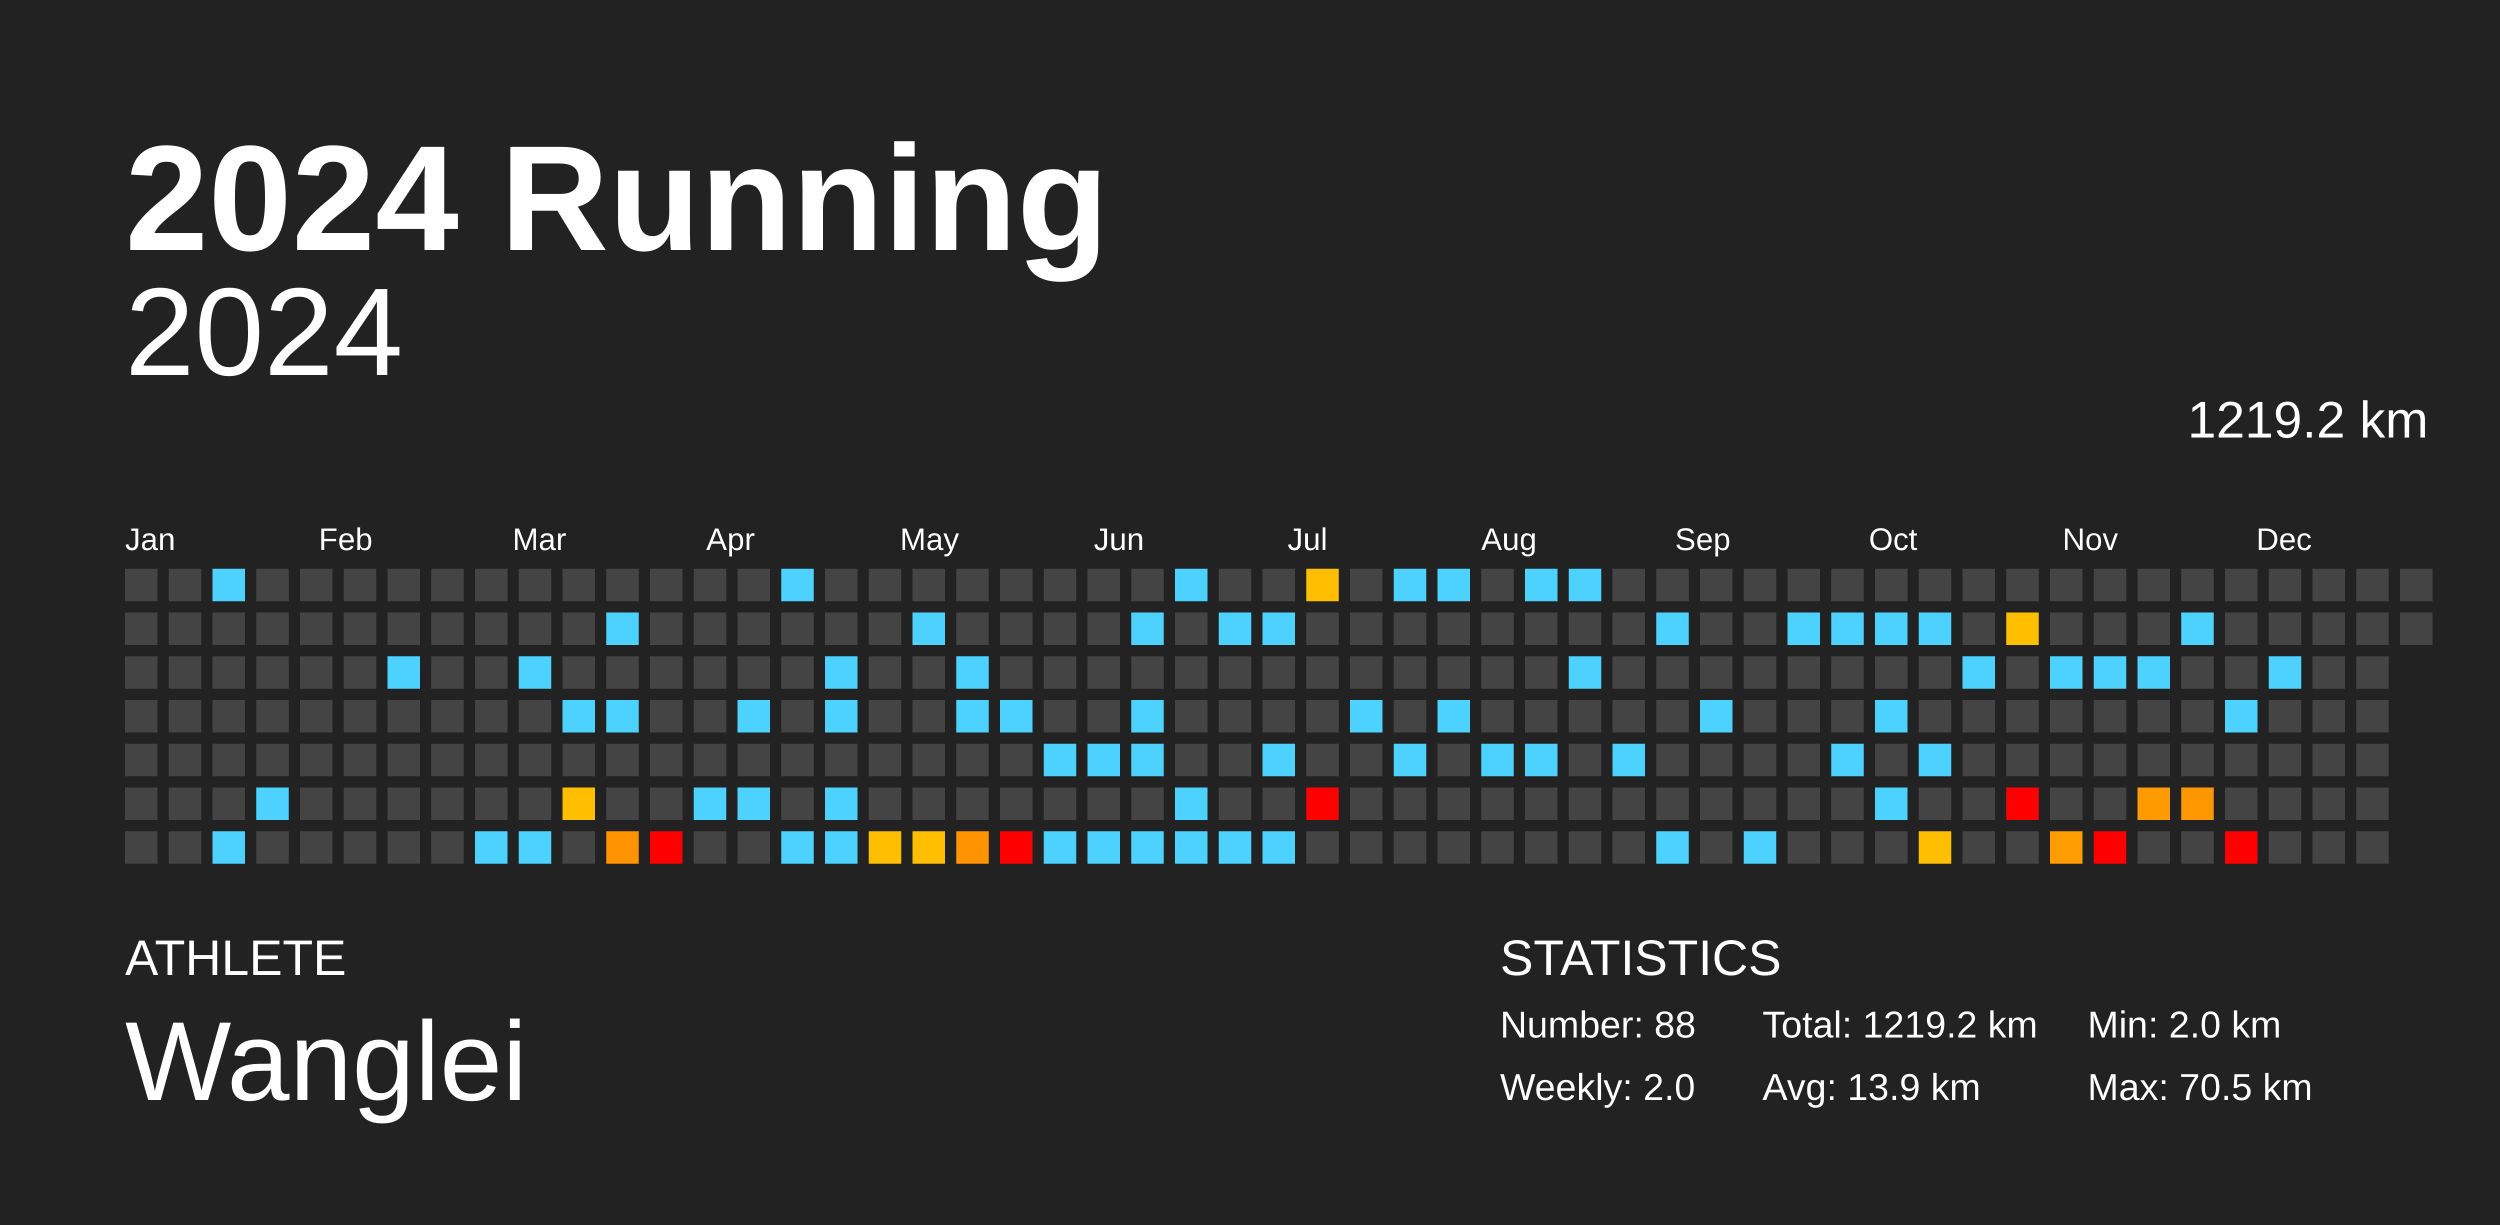
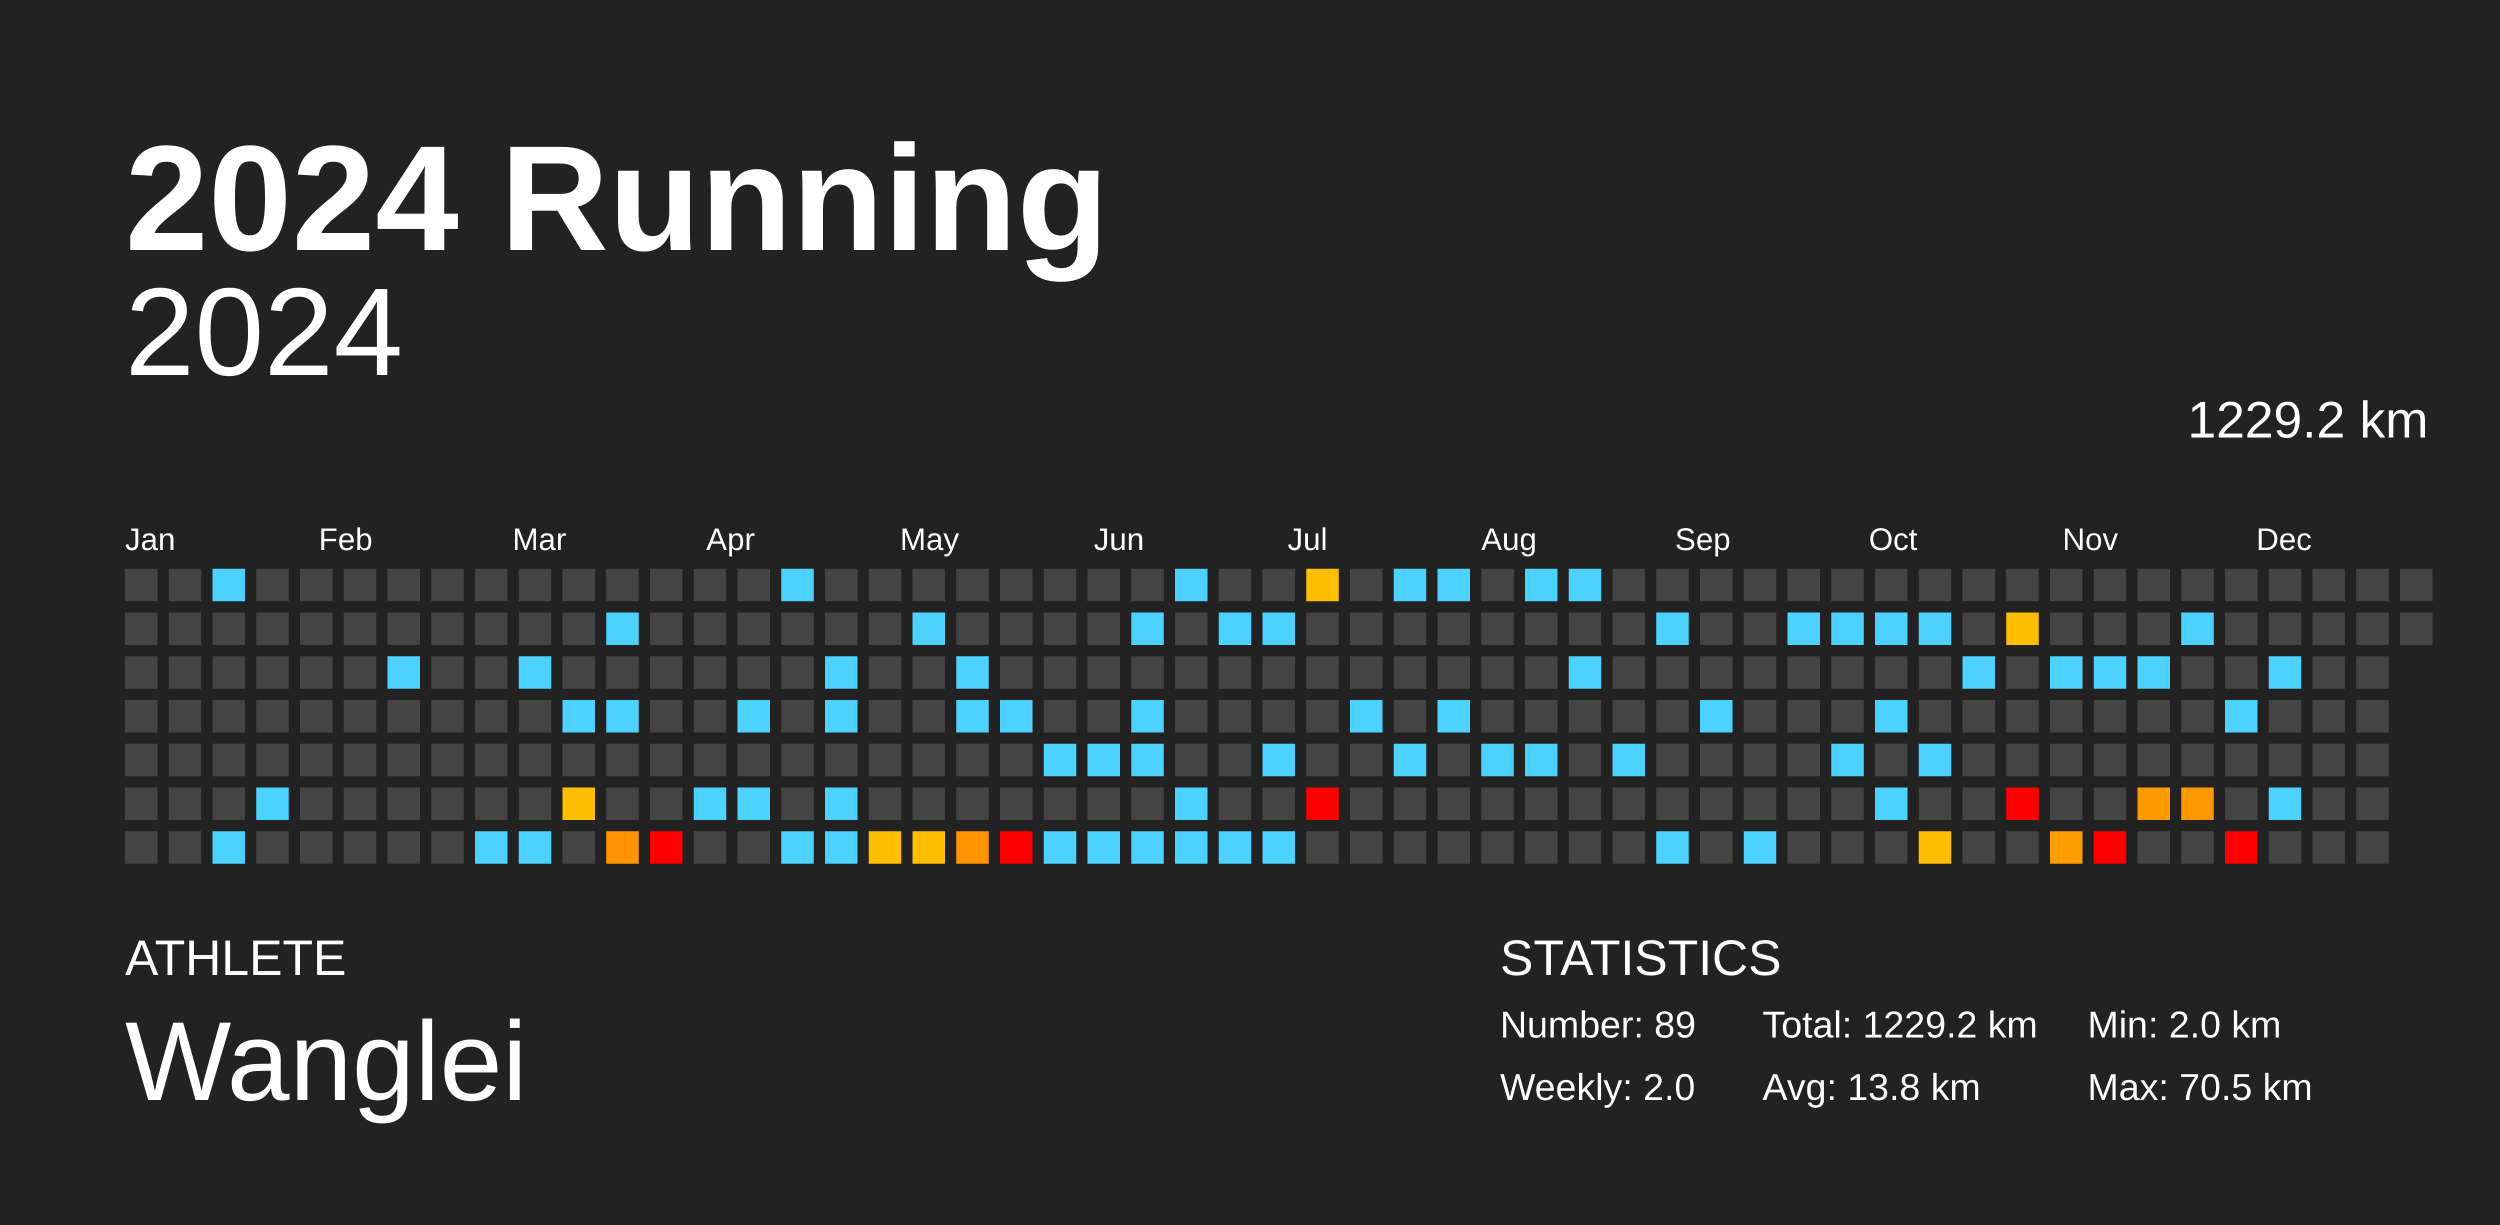
<svg xmlns="http://www.w3.org/2000/svg" baseProfile="full" height="98mm" version="1.1" viewBox="0,0,200,98" width="200mm">
  <defs />
  <rect fill="#222222" height="98" width="200" x="0" y="0" />
  <text fill="#FFFFFF" style="font-size:12px; font-family:Arial; font-weight:bold;" x="10" y="20">2024 Running</text>
  <text fill="#FFFFFF" style="font-size:4px; font-family:Arial" x="10" y="78">ATHLETE</text>
  <text fill="#FFFFFF" style="font-size:9px; font-family:Arial" x="10" y="88">Wanglei</text>
  <text fill="#FFFFFF" style="font-size:4px; font-family:Arial" x="120" y="78">STATISTICS</text>
-   <text fill="#FFFFFF" style="font-size:3px; font-family:Arial" x="120" y="83">Number: 88</text>
+   <text fill="#FFFFFF" style="font-size:3px; font-family:Arial" x="120" y="83">Number: 89</text>
  <text fill="#FFFFFF" style="font-size:3px; font-family:Arial" x="120" y="88">Weekly: 2.0</text>
-   <text fill="#FFFFFF" style="font-size:3px; font-family:Arial" x="141" y="83">Total: 1219.2 km</text>
-   <text fill="#FFFFFF" style="font-size:3px; font-family:Arial" x="141" y="88">Avg: 13.9 km</text>
+   <text fill="#FFFFFF" style="font-size:3px; font-family:Arial" x="141" y="83">Total: 1229.2 km</text>
+   <text fill="#FFFFFF" style="font-size:3px; font-family:Arial" x="141" y="88">Avg: 13.8 km</text>
  <text fill="#FFFFFF" style="font-size:3px; font-family:Arial" x="167" y="83">Min: 2.0 km</text>
  <text fill="#FFFFFF" style="font-size:3px; font-family:Arial" x="167" y="88">Max: 70.5 km</text>
  <text alignment-baseline="hanging" fill="#FFFFFF" style="font-size:10.0px; font-family:Arial;" x="10" y="30">2024</text>
-   <text alignment-baseline="hanging" fill="#FFFFFF" style="font-size:4.125px; font-family:Arial;" x="175" y="35">1219.2 km</text>
+   <text alignment-baseline="hanging" fill="#FFFFFF" style="font-size:4.125px; font-family:Arial;" x="175" y="35">1229.2 km</text>
  <text fill="#FFFFFF" style="font-size:2.5px; font-family:Arial" x="10.0" y="44">Jan</text>
  <text fill="#FFFFFF" style="font-size:2.5px; font-family:Arial" x="25.5" y="44">Feb</text>
  <text fill="#FFFFFF" style="font-size:2.5px; font-family:Arial" x="41.0" y="44">Mar</text>
  <text fill="#FFFFFF" style="font-size:2.5px; font-family:Arial" x="56.5" y="44">Apr</text>
  <text fill="#FFFFFF" style="font-size:2.5px; font-family:Arial" x="72.0" y="44">May</text>
  <text fill="#FFFFFF" style="font-size:2.5px; font-family:Arial" x="87.5" y="44">Jun</text>
  <text fill="#FFFFFF" style="font-size:2.5px; font-family:Arial" x="103.0" y="44">Jul</text>
  <text fill="#FFFFFF" style="font-size:2.5px; font-family:Arial" x="118.5" y="44">Aug</text>
  <text fill="#FFFFFF" style="font-size:2.5px; font-family:Arial" x="134.0" y="44">Sep</text>
  <text fill="#FFFFFF" style="font-size:2.5px; font-family:Arial" x="149.5" y="44">Oct</text>
  <text fill="#FFFFFF" style="font-size:2.5px; font-family:Arial" x="165.0" y="44">Nov</text>
  <text fill="#FFFFFF" style="font-size:2.5px; font-family:Arial" x="180.5" y="44">Dec</text>
  <rect fill="#444444" height="2.6" width="2.6" x="10.0" y="45.5" />
  <rect fill="#444444" height="2.6" width="2.6" x="10.0" y="49.0" />
  <rect fill="#444444" height="2.6" width="2.6" x="10.0" y="52.5" />
  <rect fill="#444444" height="2.6" width="2.6" x="10.0" y="56.0" />
  <rect fill="#444444" height="2.6" width="2.6" x="10.0" y="59.5" />
  <rect fill="#444444" height="2.6" width="2.6" x="10.0" y="63.0" />
  <rect fill="#444444" height="2.6" width="2.6" x="10.0" y="66.5" />
  <rect fill="#444444" height="2.6" width="2.6" x="13.5" y="45.5" />
  <rect fill="#444444" height="2.6" width="2.6" x="13.5" y="49.0" />
  <rect fill="#444444" height="2.6" width="2.6" x="13.5" y="52.5" />
  <rect fill="#444444" height="2.6" width="2.6" x="13.5" y="56.0" />
  <rect fill="#444444" height="2.6" width="2.6" x="13.5" y="59.5" />
  <rect fill="#444444" height="2.6" width="2.6" x="13.5" y="63.0" />
  <rect fill="#444444" height="2.6" width="2.6" x="13.5" y="66.5" />
  <rect fill="#4dd2ff" height="2.6" width="2.6" x="17.0" y="45.5" />
  <rect fill="#444444" height="2.6" width="2.6" x="17.0" y="49.0" />
  <rect fill="#444444" height="2.6" width="2.6" x="17.0" y="52.5" />
  <rect fill="#444444" height="2.6" width="2.6" x="17.0" y="56.0" />
  <rect fill="#444444" height="2.6" width="2.6" x="17.0" y="59.5" />
  <rect fill="#444444" height="2.6" width="2.6" x="17.0" y="63.0" />
  <rect fill="#4dd2ff" height="2.6" width="2.6" x="17.0" y="66.5" />
  <rect fill="#444444" height="2.6" width="2.6" x="20.5" y="45.5" />
  <rect fill="#444444" height="2.6" width="2.6" x="20.5" y="49.0" />
  <rect fill="#444444" height="2.6" width="2.6" x="20.5" y="52.5" />
  <rect fill="#444444" height="2.6" width="2.6" x="20.5" y="56.0" />
  <rect fill="#444444" height="2.6" width="2.6" x="20.5" y="59.5" />
  <rect fill="#4dd2ff" height="2.6" width="2.6" x="20.5" y="63.0" />
  <rect fill="#444444" height="2.6" width="2.6" x="20.5" y="66.5" />
  <rect fill="#444444" height="2.6" width="2.6" x="24.0" y="45.5" />
  <rect fill="#444444" height="2.6" width="2.6" x="24.0" y="49.0" />
  <rect fill="#444444" height="2.6" width="2.6" x="24.0" y="52.5" />
  <rect fill="#444444" height="2.6" width="2.6" x="24.0" y="56.0" />
  <rect fill="#444444" height="2.6" width="2.6" x="24.0" y="59.5" />
  <rect fill="#444444" height="2.6" width="2.6" x="24.0" y="63.0" />
  <rect fill="#444444" height="2.6" width="2.6" x="24.0" y="66.5" />
  <rect fill="#444444" height="2.6" width="2.6" x="27.5" y="45.5" />
  <rect fill="#444444" height="2.6" width="2.6" x="27.5" y="49.0" />
  <rect fill="#444444" height="2.6" width="2.6" x="27.5" y="52.5" />
  <rect fill="#444444" height="2.6" width="2.6" x="27.5" y="56.0" />
  <rect fill="#444444" height="2.6" width="2.6" x="27.5" y="59.5" />
  <rect fill="#444444" height="2.6" width="2.6" x="27.5" y="63.0" />
  <rect fill="#444444" height="2.6" width="2.6" x="27.5" y="66.5" />
  <rect fill="#444444" height="2.6" width="2.6" x="31.0" y="45.5" />
  <rect fill="#444444" height="2.6" width="2.6" x="31.0" y="49.0" />
  <rect fill="#4dd2ff" height="2.6" width="2.6" x="31.0" y="52.5" />
  <rect fill="#444444" height="2.6" width="2.6" x="31.0" y="56.0" />
  <rect fill="#444444" height="2.6" width="2.6" x="31.0" y="59.5" />
  <rect fill="#444444" height="2.6" width="2.6" x="31.0" y="63.0" />
  <rect fill="#444444" height="2.6" width="2.6" x="31.0" y="66.5" />
  <rect fill="#444444" height="2.6" width="2.6" x="34.5" y="45.5" />
  <rect fill="#444444" height="2.6" width="2.6" x="34.5" y="49.0" />
  <rect fill="#444444" height="2.6" width="2.6" x="34.5" y="52.5" />
  <rect fill="#444444" height="2.6" width="2.6" x="34.5" y="56.0" />
  <rect fill="#444444" height="2.6" width="2.6" x="34.5" y="59.5" />
  <rect fill="#444444" height="2.6" width="2.6" x="34.5" y="63.0" />
  <rect fill="#444444" height="2.6" width="2.6" x="34.5" y="66.5" />
  <rect fill="#444444" height="2.6" width="2.6" x="38.0" y="45.5" />
  <rect fill="#444444" height="2.6" width="2.6" x="38.0" y="49.0" />
  <rect fill="#444444" height="2.6" width="2.6" x="38.0" y="52.5" />
  <rect fill="#444444" height="2.6" width="2.6" x="38.0" y="56.0" />
  <rect fill="#444444" height="2.6" width="2.6" x="38.0" y="59.5" />
  <rect fill="#444444" height="2.6" width="2.6" x="38.0" y="63.0" />
  <rect fill="#4dd2ff" height="2.6" width="2.6" x="38.0" y="66.5" />
  <rect fill="#444444" height="2.6" width="2.6" x="41.5" y="45.5" />
  <rect fill="#444444" height="2.6" width="2.6" x="41.5" y="49.0" />
  <rect fill="#4dd2ff" height="2.6" width="2.6" x="41.5" y="52.5" />
  <rect fill="#444444" height="2.6" width="2.6" x="41.5" y="56.0" />
  <rect fill="#444444" height="2.6" width="2.6" x="41.5" y="59.5" />
  <rect fill="#444444" height="2.6" width="2.6" x="41.5" y="63.0" />
  <rect fill="#4dd2ff" height="2.6" width="2.6" x="41.5" y="66.5" />
  <rect fill="#444444" height="2.6" width="2.6" x="45.0" y="45.5" />
  <rect fill="#444444" height="2.6" width="2.6" x="45.0" y="49.0" />
  <rect fill="#444444" height="2.6" width="2.6" x="45.0" y="52.5" />
  <rect fill="#4dd2ff" height="2.6" width="2.6" x="45.0" y="56.0" />
  <rect fill="#444444" height="2.6" width="2.6" x="45.0" y="59.5" />
  <rect fill="#ffbe00" height="2.6" width="2.6" x="45.0" y="63.0" />
  <rect fill="#444444" height="2.6" width="2.6" x="45.0" y="66.5" />
  <rect fill="#444444" height="2.6" width="2.6" x="48.5" y="45.5" />
  <rect fill="#4dd2ff" height="2.6" width="2.6" x="48.5" y="49.0" />
  <rect fill="#444444" height="2.6" width="2.6" x="48.5" y="52.5" />
  <rect fill="#4dd2ff" height="2.6" width="2.6" x="48.5" y="56.0" />
  <rect fill="#444444" height="2.6" width="2.6" x="48.5" y="59.5" />
  <rect fill="#444444" height="2.6" width="2.6" x="48.5" y="63.0" />
  <rect fill="#ff9400" height="2.6" width="2.6" x="48.5" y="66.5" />
  <rect fill="#444444" height="2.6" width="2.6" x="52.0" y="45.5" />
  <rect fill="#444444" height="2.6" width="2.6" x="52.0" y="49.0" />
  <rect fill="#444444" height="2.6" width="2.6" x="52.0" y="52.5" />
  <rect fill="#444444" height="2.6" width="2.6" x="52.0" y="56.0" />
  <rect fill="#444444" height="2.6" width="2.6" x="52.0" y="59.5" />
  <rect fill="#444444" height="2.6" width="2.6" x="52.0" y="63.0" />
  <rect fill="red" height="2.6" width="2.6" x="52.0" y="66.5" />
  <rect fill="#444444" height="2.6" width="2.6" x="55.5" y="45.5" />
  <rect fill="#444444" height="2.6" width="2.6" x="55.5" y="49.0" />
  <rect fill="#444444" height="2.6" width="2.6" x="55.5" y="52.5" />
  <rect fill="#444444" height="2.6" width="2.6" x="55.5" y="56.0" />
  <rect fill="#444444" height="2.6" width="2.6" x="55.5" y="59.5" />
  <rect fill="#4dd2ff" height="2.6" width="2.6" x="55.5" y="63.0" />
  <rect fill="#444444" height="2.6" width="2.6" x="55.5" y="66.5" />
  <rect fill="#444444" height="2.6" width="2.6" x="59.0" y="45.5" />
  <rect fill="#444444" height="2.6" width="2.6" x="59.0" y="49.0" />
  <rect fill="#444444" height="2.6" width="2.6" x="59.0" y="52.5" />
  <rect fill="#4dd2ff" height="2.6" width="2.6" x="59.0" y="56.0" />
  <rect fill="#444444" height="2.6" width="2.6" x="59.0" y="59.5" />
  <rect fill="#4dd2ff" height="2.6" width="2.6" x="59.0" y="63.0" />
  <rect fill="#444444" height="2.6" width="2.6" x="59.0" y="66.5" />
  <rect fill="#4dd2ff" height="2.6" width="2.6" x="62.5" y="45.5" />
  <rect fill="#444444" height="2.6" width="2.6" x="62.5" y="49.0" />
  <rect fill="#444444" height="2.6" width="2.6" x="62.5" y="52.5" />
  <rect fill="#444444" height="2.6" width="2.6" x="62.5" y="56.0" />
  <rect fill="#444444" height="2.6" width="2.6" x="62.5" y="59.5" />
  <rect fill="#444444" height="2.6" width="2.6" x="62.5" y="63.0" />
  <rect fill="#4dd2ff" height="2.6" width="2.6" x="62.5" y="66.5" />
  <rect fill="#444444" height="2.6" width="2.6" x="66.0" y="45.5" />
  <rect fill="#444444" height="2.6" width="2.6" x="66.0" y="49.0" />
  <rect fill="#4dd2ff" height="2.6" width="2.6" x="66.0" y="52.5" />
  <rect fill="#4dd2ff" height="2.6" width="2.6" x="66.0" y="56.0" />
  <rect fill="#444444" height="2.6" width="2.6" x="66.0" y="59.5" />
  <rect fill="#4dd2ff" height="2.6" width="2.6" x="66.0" y="63.0" />
  <rect fill="#4dd2ff" height="2.6" width="2.6" x="66.0" y="66.5" />
  <rect fill="#444444" height="2.6" width="2.6" x="69.5" y="45.5" />
  <rect fill="#444444" height="2.6" width="2.6" x="69.5" y="49.0" />
  <rect fill="#444444" height="2.6" width="2.6" x="69.5" y="52.5" />
  <rect fill="#444444" height="2.6" width="2.6" x="69.5" y="56.0" />
  <rect fill="#444444" height="2.6" width="2.6" x="69.5" y="59.5" />
  <rect fill="#444444" height="2.6" width="2.6" x="69.5" y="63.0" />
  <rect fill="#ffbe00" height="2.6" width="2.6" x="69.5" y="66.5" />
  <rect fill="#444444" height="2.6" width="2.6" x="73.0" y="45.5" />
  <rect fill="#4dd2ff" height="2.6" width="2.6" x="73.0" y="49.0" />
  <rect fill="#444444" height="2.6" width="2.6" x="73.0" y="52.5" />
  <rect fill="#444444" height="2.6" width="2.6" x="73.0" y="56.0" />
  <rect fill="#444444" height="2.6" width="2.6" x="73.0" y="59.5" />
  <rect fill="#444444" height="2.6" width="2.6" x="73.0" y="63.0" />
  <rect fill="#ffbe00" height="2.6" width="2.6" x="73.0" y="66.5" />
  <rect fill="#444444" height="2.6" width="2.6" x="76.5" y="45.5" />
  <rect fill="#444444" height="2.6" width="2.6" x="76.5" y="49.0" />
  <rect fill="#4dd2ff" height="2.6" width="2.6" x="76.5" y="52.5" />
  <rect fill="#4dd2ff" height="2.6" width="2.6" x="76.5" y="56.0" />
  <rect fill="#444444" height="2.6" width="2.6" x="76.5" y="59.5" />
  <rect fill="#444444" height="2.6" width="2.6" x="76.5" y="63.0" />
  <rect fill="#ff9400" height="2.6" width="2.6" x="76.5" y="66.5" />
  <rect fill="#444444" height="2.6" width="2.6" x="80.0" y="45.5" />
  <rect fill="#444444" height="2.6" width="2.6" x="80.0" y="49.0" />
  <rect fill="#444444" height="2.6" width="2.6" x="80.0" y="52.5" />
  <rect fill="#4dd2ff" height="2.6" width="2.6" x="80.0" y="56.0" />
  <rect fill="#444444" height="2.6" width="2.6" x="80.0" y="59.5" />
  <rect fill="#444444" height="2.6" width="2.6" x="80.0" y="63.0" />
  <rect fill="red" height="2.6" width="2.6" x="80.0" y="66.5" />
  <rect fill="#444444" height="2.6" width="2.6" x="83.5" y="45.5" />
  <rect fill="#444444" height="2.6" width="2.6" x="83.5" y="49.0" />
  <rect fill="#444444" height="2.6" width="2.6" x="83.5" y="52.5" />
  <rect fill="#444444" height="2.6" width="2.6" x="83.5" y="56.0" />
  <rect fill="#4dd2ff" height="2.6" width="2.6" x="83.5" y="59.5" />
  <rect fill="#444444" height="2.6" width="2.6" x="83.5" y="63.0" />
  <rect fill="#4dd2ff" height="2.6" width="2.6" x="83.5" y="66.5" />
  <rect fill="#444444" height="2.6" width="2.6" x="87.0" y="45.5" />
  <rect fill="#444444" height="2.6" width="2.6" x="87.0" y="49.0" />
  <rect fill="#444444" height="2.6" width="2.6" x="87.0" y="52.5" />
  <rect fill="#444444" height="2.6" width="2.6" x="87.0" y="56.0" />
  <rect fill="#4dd2ff" height="2.6" width="2.6" x="87.0" y="59.5" />
  <rect fill="#444444" height="2.6" width="2.6" x="87.0" y="63.0" />
  <rect fill="#4dd2ff" height="2.6" width="2.6" x="87.0" y="66.5" />
  <rect fill="#444444" height="2.6" width="2.6" x="90.5" y="45.5" />
  <rect fill="#4dd2ff" height="2.6" width="2.6" x="90.5" y="49.0" />
  <rect fill="#444444" height="2.6" width="2.6" x="90.5" y="52.5" />
  <rect fill="#4dd2ff" height="2.6" width="2.6" x="90.5" y="56.0" />
  <rect fill="#4dd2ff" height="2.6" width="2.6" x="90.5" y="59.5" />
  <rect fill="#444444" height="2.6" width="2.6" x="90.5" y="63.0" />
  <rect fill="#4dd2ff" height="2.6" width="2.6" x="90.5" y="66.5" />
  <rect fill="#4dd2ff" height="2.6" width="2.6" x="94.0" y="45.5" />
  <rect fill="#444444" height="2.6" width="2.6" x="94.0" y="49.0" />
  <rect fill="#444444" height="2.6" width="2.6" x="94.0" y="52.5" />
  <rect fill="#444444" height="2.6" width="2.6" x="94.0" y="56.0" />
  <rect fill="#444444" height="2.6" width="2.6" x="94.0" y="59.5" />
  <rect fill="#4dd2ff" height="2.6" width="2.6" x="94.0" y="63.0" />
  <rect fill="#4dd2ff" height="2.6" width="2.6" x="94.0" y="66.5" />
  <rect fill="#444444" height="2.6" width="2.6" x="97.5" y="45.5" />
  <rect fill="#4dd2ff" height="2.6" width="2.6" x="97.5" y="49.0" />
  <rect fill="#444444" height="2.6" width="2.6" x="97.5" y="52.5" />
  <rect fill="#444444" height="2.6" width="2.6" x="97.5" y="56.0" />
  <rect fill="#444444" height="2.6" width="2.6" x="97.5" y="59.5" />
  <rect fill="#444444" height="2.6" width="2.6" x="97.5" y="63.0" />
  <rect fill="#4dd2ff" height="2.6" width="2.6" x="97.5" y="66.5" />
  <rect fill="#444444" height="2.6" width="2.6" x="101.0" y="45.5" />
  <rect fill="#4dd2ff" height="2.6" width="2.6" x="101.0" y="49.0" />
  <rect fill="#444444" height="2.6" width="2.6" x="101.0" y="52.5" />
  <rect fill="#444444" height="2.6" width="2.6" x="101.0" y="56.0" />
  <rect fill="#4dd2ff" height="2.6" width="2.6" x="101.0" y="59.5" />
  <rect fill="#444444" height="2.6" width="2.6" x="101.0" y="63.0" />
  <rect fill="#4dd2ff" height="2.6" width="2.6" x="101.0" y="66.5" />
  <rect fill="#ffbe00" height="2.6" width="2.6" x="104.5" y="45.5" />
  <rect fill="#444444" height="2.6" width="2.6" x="104.5" y="49.0" />
  <rect fill="#444444" height="2.6" width="2.6" x="104.5" y="52.5" />
  <rect fill="#444444" height="2.6" width="2.6" x="104.5" y="56.0" />
  <rect fill="#444444" height="2.6" width="2.6" x="104.5" y="59.5" />
  <rect fill="red" height="2.6" width="2.6" x="104.5" y="63.0" />
  <rect fill="#444444" height="2.6" width="2.6" x="104.5" y="66.5" />
  <rect fill="#444444" height="2.6" width="2.6" x="108.0" y="45.5" />
  <rect fill="#444444" height="2.6" width="2.6" x="108.0" y="49.0" />
  <rect fill="#444444" height="2.6" width="2.6" x="108.0" y="52.5" />
  <rect fill="#4dd2ff" height="2.6" width="2.6" x="108.0" y="56.0" />
  <rect fill="#444444" height="2.6" width="2.6" x="108.0" y="59.5" />
  <rect fill="#444444" height="2.6" width="2.6" x="108.0" y="63.0" />
  <rect fill="#444444" height="2.6" width="2.6" x="108.0" y="66.5" />
  <rect fill="#4dd2ff" height="2.6" width="2.6" x="111.5" y="45.5" />
  <rect fill="#444444" height="2.6" width="2.6" x="111.5" y="49.0" />
  <rect fill="#444444" height="2.6" width="2.6" x="111.5" y="52.5" />
  <rect fill="#444444" height="2.6" width="2.6" x="111.5" y="56.0" />
  <rect fill="#4dd2ff" height="2.6" width="2.6" x="111.5" y="59.5" />
  <rect fill="#444444" height="2.6" width="2.6" x="111.5" y="63.0" />
  <rect fill="#444444" height="2.6" width="2.6" x="111.5" y="66.5" />
  <rect fill="#4dd2ff" height="2.6" width="2.6" x="115.0" y="45.5" />
  <rect fill="#444444" height="2.6" width="2.6" x="115.0" y="49.0" />
  <rect fill="#444444" height="2.6" width="2.6" x="115.0" y="52.5" />
  <rect fill="#4dd2ff" height="2.6" width="2.6" x="115.0" y="56.0" />
  <rect fill="#444444" height="2.6" width="2.6" x="115.0" y="59.5" />
  <rect fill="#444444" height="2.6" width="2.6" x="115.0" y="63.0" />
  <rect fill="#444444" height="2.6" width="2.6" x="115.0" y="66.5" />
  <rect fill="#444444" height="2.6" width="2.6" x="118.5" y="45.5" />
  <rect fill="#444444" height="2.6" width="2.6" x="118.5" y="49.0" />
  <rect fill="#444444" height="2.6" width="2.6" x="118.5" y="52.5" />
  <rect fill="#444444" height="2.6" width="2.6" x="118.5" y="56.0" />
  <rect fill="#4dd2ff" height="2.6" width="2.6" x="118.5" y="59.5" />
  <rect fill="#444444" height="2.6" width="2.6" x="118.5" y="63.0" />
  <rect fill="#444444" height="2.6" width="2.6" x="118.5" y="66.5" />
  <rect fill="#4dd2ff" height="2.6" width="2.6" x="122.0" y="45.5" />
  <rect fill="#444444" height="2.6" width="2.6" x="122.0" y="49.0" />
  <rect fill="#444444" height="2.6" width="2.6" x="122.0" y="52.5" />
  <rect fill="#444444" height="2.6" width="2.6" x="122.0" y="56.0" />
  <rect fill="#4dd2ff" height="2.6" width="2.6" x="122.0" y="59.5" />
  <rect fill="#444444" height="2.6" width="2.6" x="122.0" y="63.0" />
  <rect fill="#444444" height="2.6" width="2.6" x="122.0" y="66.5" />
  <rect fill="#4dd2ff" height="2.6" width="2.6" x="125.5" y="45.5" />
  <rect fill="#444444" height="2.6" width="2.6" x="125.5" y="49.0" />
  <rect fill="#4dd2ff" height="2.6" width="2.6" x="125.5" y="52.5" />
  <rect fill="#444444" height="2.6" width="2.6" x="125.5" y="56.0" />
  <rect fill="#444444" height="2.6" width="2.6" x="125.5" y="59.5" />
  <rect fill="#444444" height="2.6" width="2.6" x="125.5" y="63.0" />
  <rect fill="#444444" height="2.6" width="2.6" x="125.5" y="66.5" />
  <rect fill="#444444" height="2.6" width="2.6" x="129.0" y="45.5" />
  <rect fill="#444444" height="2.6" width="2.6" x="129.0" y="49.0" />
  <rect fill="#444444" height="2.6" width="2.6" x="129.0" y="52.5" />
  <rect fill="#444444" height="2.6" width="2.6" x="129.0" y="56.0" />
  <rect fill="#4dd2ff" height="2.6" width="2.6" x="129.0" y="59.5" />
  <rect fill="#444444" height="2.6" width="2.6" x="129.0" y="63.0" />
  <rect fill="#444444" height="2.6" width="2.6" x="129.0" y="66.5" />
  <rect fill="#444444" height="2.6" width="2.6" x="132.5" y="45.5" />
  <rect fill="#4dd2ff" height="2.6" width="2.6" x="132.5" y="49.0" />
  <rect fill="#444444" height="2.6" width="2.6" x="132.5" y="52.5" />
  <rect fill="#444444" height="2.6" width="2.6" x="132.5" y="56.0" />
  <rect fill="#444444" height="2.6" width="2.6" x="132.5" y="59.5" />
  <rect fill="#444444" height="2.6" width="2.6" x="132.5" y="63.0" />
  <rect fill="#4dd2ff" height="2.6" width="2.6" x="132.5" y="66.5" />
  <rect fill="#444444" height="2.6" width="2.6" x="136.0" y="45.5" />
  <rect fill="#444444" height="2.6" width="2.6" x="136.0" y="49.0" />
  <rect fill="#444444" height="2.6" width="2.6" x="136.0" y="52.5" />
  <rect fill="#4dd2ff" height="2.6" width="2.6" x="136.0" y="56.0" />
  <rect fill="#444444" height="2.6" width="2.6" x="136.0" y="59.5" />
  <rect fill="#444444" height="2.6" width="2.6" x="136.0" y="63.0" />
  <rect fill="#444444" height="2.6" width="2.6" x="136.0" y="66.5" />
  <rect fill="#444444" height="2.6" width="2.6" x="139.5" y="45.5" />
  <rect fill="#444444" height="2.6" width="2.6" x="139.5" y="49.0" />
  <rect fill="#444444" height="2.6" width="2.6" x="139.5" y="52.5" />
  <rect fill="#444444" height="2.6" width="2.6" x="139.5" y="56.0" />
  <rect fill="#444444" height="2.6" width="2.6" x="139.5" y="59.5" />
  <rect fill="#444444" height="2.6" width="2.6" x="139.5" y="63.0" />
  <rect fill="#4dd2ff" height="2.6" width="2.6" x="139.5" y="66.5" />
  <rect fill="#444444" height="2.6" width="2.6" x="143.0" y="45.5" />
  <rect fill="#4dd2ff" height="2.6" width="2.6" x="143.0" y="49.0" />
  <rect fill="#444444" height="2.6" width="2.6" x="143.0" y="52.5" />
  <rect fill="#444444" height="2.6" width="2.6" x="143.0" y="56.0" />
  <rect fill="#444444" height="2.6" width="2.6" x="143.0" y="59.5" />
  <rect fill="#444444" height="2.6" width="2.6" x="143.0" y="63.0" />
  <rect fill="#444444" height="2.6" width="2.6" x="143.0" y="66.5" />
  <rect fill="#444444" height="2.6" width="2.6" x="146.5" y="45.5" />
  <rect fill="#4dd2ff" height="2.6" width="2.6" x="146.5" y="49.0" />
  <rect fill="#444444" height="2.6" width="2.6" x="146.5" y="52.5" />
  <rect fill="#444444" height="2.6" width="2.6" x="146.5" y="56.0" />
  <rect fill="#4dd2ff" height="2.6" width="2.6" x="146.5" y="59.5" />
  <rect fill="#444444" height="2.6" width="2.6" x="146.5" y="63.0" />
  <rect fill="#444444" height="2.6" width="2.6" x="146.5" y="66.5" />
  <rect fill="#444444" height="2.6" width="2.6" x="150.0" y="45.5" />
  <rect fill="#4dd2ff" height="2.6" width="2.6" x="150.0" y="49.0" />
  <rect fill="#444444" height="2.6" width="2.6" x="150.0" y="52.5" />
  <rect fill="#4dd2ff" height="2.6" width="2.6" x="150.0" y="56.0" />
  <rect fill="#444444" height="2.6" width="2.6" x="150.0" y="59.5" />
  <rect fill="#4dd2ff" height="2.6" width="2.6" x="150.0" y="63.0" />
  <rect fill="#444444" height="2.6" width="2.6" x="150.0" y="66.5" />
  <rect fill="#444444" height="2.6" width="2.6" x="153.5" y="45.5" />
  <rect fill="#4dd2ff" height="2.6" width="2.6" x="153.5" y="49.0" />
  <rect fill="#444444" height="2.6" width="2.6" x="153.5" y="52.5" />
  <rect fill="#444444" height="2.6" width="2.6" x="153.5" y="56.0" />
  <rect fill="#4dd2ff" height="2.6" width="2.6" x="153.5" y="59.5" />
  <rect fill="#444444" height="2.6" width="2.6" x="153.5" y="63.0" />
  <rect fill="#ffbe00" height="2.6" width="2.6" x="153.5" y="66.5" />
  <rect fill="#444444" height="2.6" width="2.6" x="157.0" y="45.5" />
  <rect fill="#444444" height="2.6" width="2.6" x="157.0" y="49.0" />
  <rect fill="#4dd2ff" height="2.6" width="2.6" x="157.0" y="52.5" />
  <rect fill="#444444" height="2.6" width="2.6" x="157.0" y="56.0" />
  <rect fill="#444444" height="2.6" width="2.6" x="157.0" y="59.5" />
  <rect fill="#444444" height="2.6" width="2.6" x="157.0" y="63.0" />
  <rect fill="#444444" height="2.6" width="2.6" x="157.0" y="66.5" />
  <rect fill="#444444" height="2.6" width="2.6" x="160.5" y="45.5" />
  <rect fill="#ffbe00" height="2.6" width="2.6" x="160.5" y="49.0" />
  <rect fill="#444444" height="2.6" width="2.6" x="160.5" y="52.5" />
  <rect fill="#444444" height="2.6" width="2.6" x="160.5" y="56.0" />
  <rect fill="#444444" height="2.6" width="2.6" x="160.5" y="59.5" />
  <rect fill="red" height="2.6" width="2.6" x="160.5" y="63.0" />
  <rect fill="#444444" height="2.6" width="2.6" x="160.5" y="66.5" />
  <rect fill="#444444" height="2.6" width="2.6" x="164.0" y="45.5" />
  <rect fill="#444444" height="2.6" width="2.6" x="164.0" y="49.0" />
  <rect fill="#4dd2ff" height="2.6" width="2.6" x="164.0" y="52.5" />
  <rect fill="#444444" height="2.6" width="2.6" x="164.0" y="56.0" />
  <rect fill="#444444" height="2.6" width="2.6" x="164.0" y="59.5" />
  <rect fill="#444444" height="2.6" width="2.6" x="164.0" y="63.0" />
  <rect fill="#ff9c00" height="2.6" width="2.6" x="164.0" y="66.5" />
  <rect fill="#444444" height="2.6" width="2.6" x="167.5" y="45.5" />
  <rect fill="#444444" height="2.6" width="2.6" x="167.5" y="49.0" />
  <rect fill="#4dd2ff" height="2.6" width="2.6" x="167.5" y="52.5" />
  <rect fill="#444444" height="2.6" width="2.6" x="167.5" y="56.0" />
  <rect fill="#444444" height="2.6" width="2.6" x="167.5" y="59.5" />
  <rect fill="#444444" height="2.6" width="2.6" x="167.5" y="63.0" />
  <rect fill="red" height="2.6" width="2.6" x="167.5" y="66.5" />
  <rect fill="#444444" height="2.6" width="2.6" x="171.0" y="45.5" />
  <rect fill="#444444" height="2.6" width="2.6" x="171.0" y="49.0" />
  <rect fill="#4dd2ff" height="2.6" width="2.6" x="171.0" y="52.5" />
  <rect fill="#444444" height="2.6" width="2.6" x="171.0" y="56.0" />
  <rect fill="#444444" height="2.6" width="2.6" x="171.0" y="59.5" />
  <rect fill="#ff9a00" height="2.6" width="2.6" x="171.0" y="63.0" />
  <rect fill="#444444" height="2.6" width="2.6" x="171.0" y="66.5" />
  <rect fill="#444444" height="2.6" width="2.6" x="174.5" y="45.5" />
  <rect fill="#4dd2ff" height="2.6" width="2.6" x="174.5" y="49.0" />
  <rect fill="#444444" height="2.6" width="2.6" x="174.5" y="52.5" />
  <rect fill="#444444" height="2.6" width="2.6" x="174.5" y="56.0" />
  <rect fill="#444444" height="2.6" width="2.6" x="174.5" y="59.5" />
  <rect fill="#ff9800" height="2.6" width="2.6" x="174.5" y="63.0" />
  <rect fill="#444444" height="2.6" width="2.6" x="174.5" y="66.5" />
  <rect fill="#444444" height="2.6" width="2.6" x="178.0" y="45.5" />
  <rect fill="#444444" height="2.6" width="2.6" x="178.0" y="49.0" />
  <rect fill="#444444" height="2.6" width="2.6" x="178.0" y="52.5" />
  <rect fill="#4dd2ff" height="2.6" width="2.6" x="178.0" y="56.0" />
  <rect fill="#444444" height="2.6" width="2.6" x="178.0" y="59.5" />
  <rect fill="#444444" height="2.6" width="2.6" x="178.0" y="63.0" />
  <rect fill="red" height="2.6" width="2.6" x="178.0" y="66.5" />
  <rect fill="#444444" height="2.6" width="2.6" x="181.5" y="45.5" />
  <rect fill="#444444" height="2.6" width="2.6" x="181.5" y="49.0" />
  <rect fill="#4dd2ff" height="2.6" width="2.6" x="181.5" y="52.5" />
  <rect fill="#444444" height="2.6" width="2.6" x="181.5" y="56.0" />
  <rect fill="#444444" height="2.6" width="2.6" x="181.5" y="59.5" />
-   <rect fill="#444444" height="2.6" width="2.6" x="181.5" y="63.0" />
+   <rect fill="#4dd2ff" height="2.6" width="2.6" x="181.5" y="63.0" />
  <rect fill="#444444" height="2.6" width="2.6" x="181.5" y="66.5" />
  <rect fill="#444444" height="2.6" width="2.6" x="185.0" y="45.5" />
  <rect fill="#444444" height="2.6" width="2.6" x="185.0" y="49.0" />
  <rect fill="#444444" height="2.6" width="2.6" x="185.0" y="52.5" />
  <rect fill="#444444" height="2.6" width="2.6" x="185.0" y="56.0" />
  <rect fill="#444444" height="2.6" width="2.6" x="185.0" y="59.5" />
  <rect fill="#444444" height="2.6" width="2.6" x="185.0" y="63.0" />
  <rect fill="#444444" height="2.6" width="2.6" x="185.0" y="66.5" />
  <rect fill="#444444" height="2.6" width="2.6" x="188.5" y="45.5" />
  <rect fill="#444444" height="2.6" width="2.6" x="188.5" y="49.0" />
  <rect fill="#444444" height="2.6" width="2.6" x="188.5" y="52.5" />
  <rect fill="#444444" height="2.6" width="2.6" x="188.5" y="56.0" />
  <rect fill="#444444" height="2.6" width="2.6" x="188.5" y="59.5" />
  <rect fill="#444444" height="2.6" width="2.6" x="188.5" y="63.0" />
  <rect fill="#444444" height="2.6" width="2.6" x="188.5" y="66.5" />
  <rect fill="#444444" height="2.6" width="2.6" x="192.0" y="45.5" />
  <rect fill="#444444" height="2.6" width="2.6" x="192.0" y="49.0" />
</svg>
